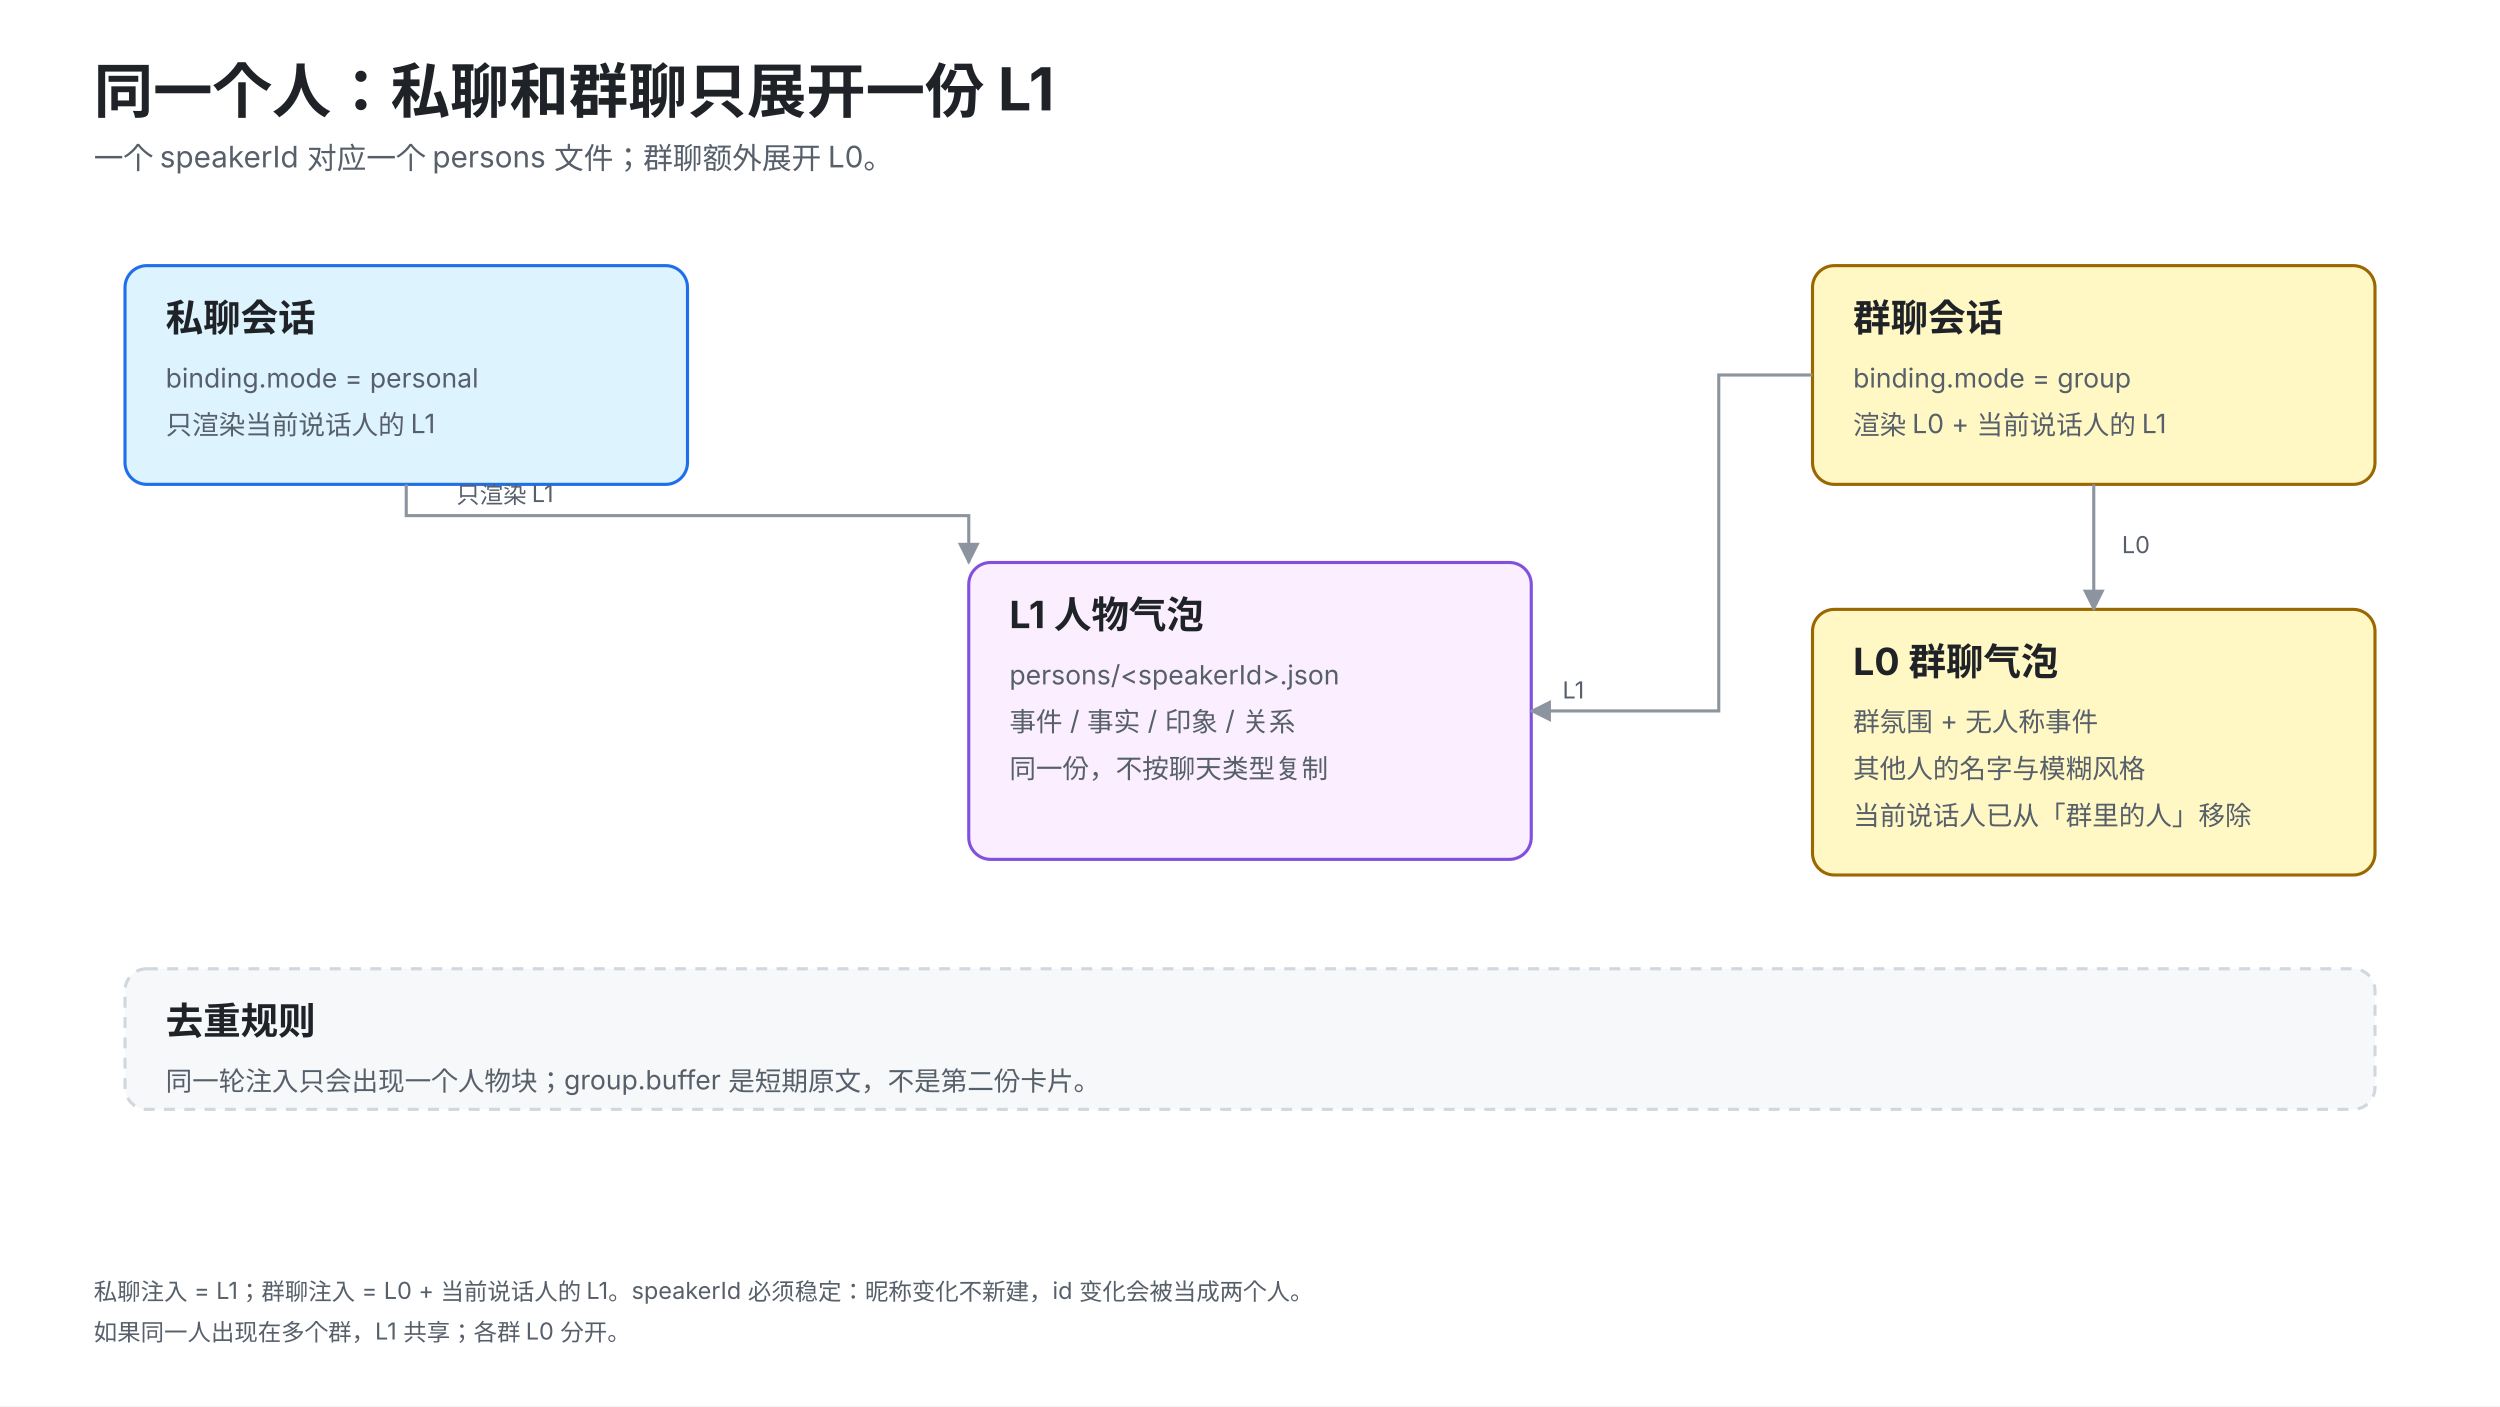
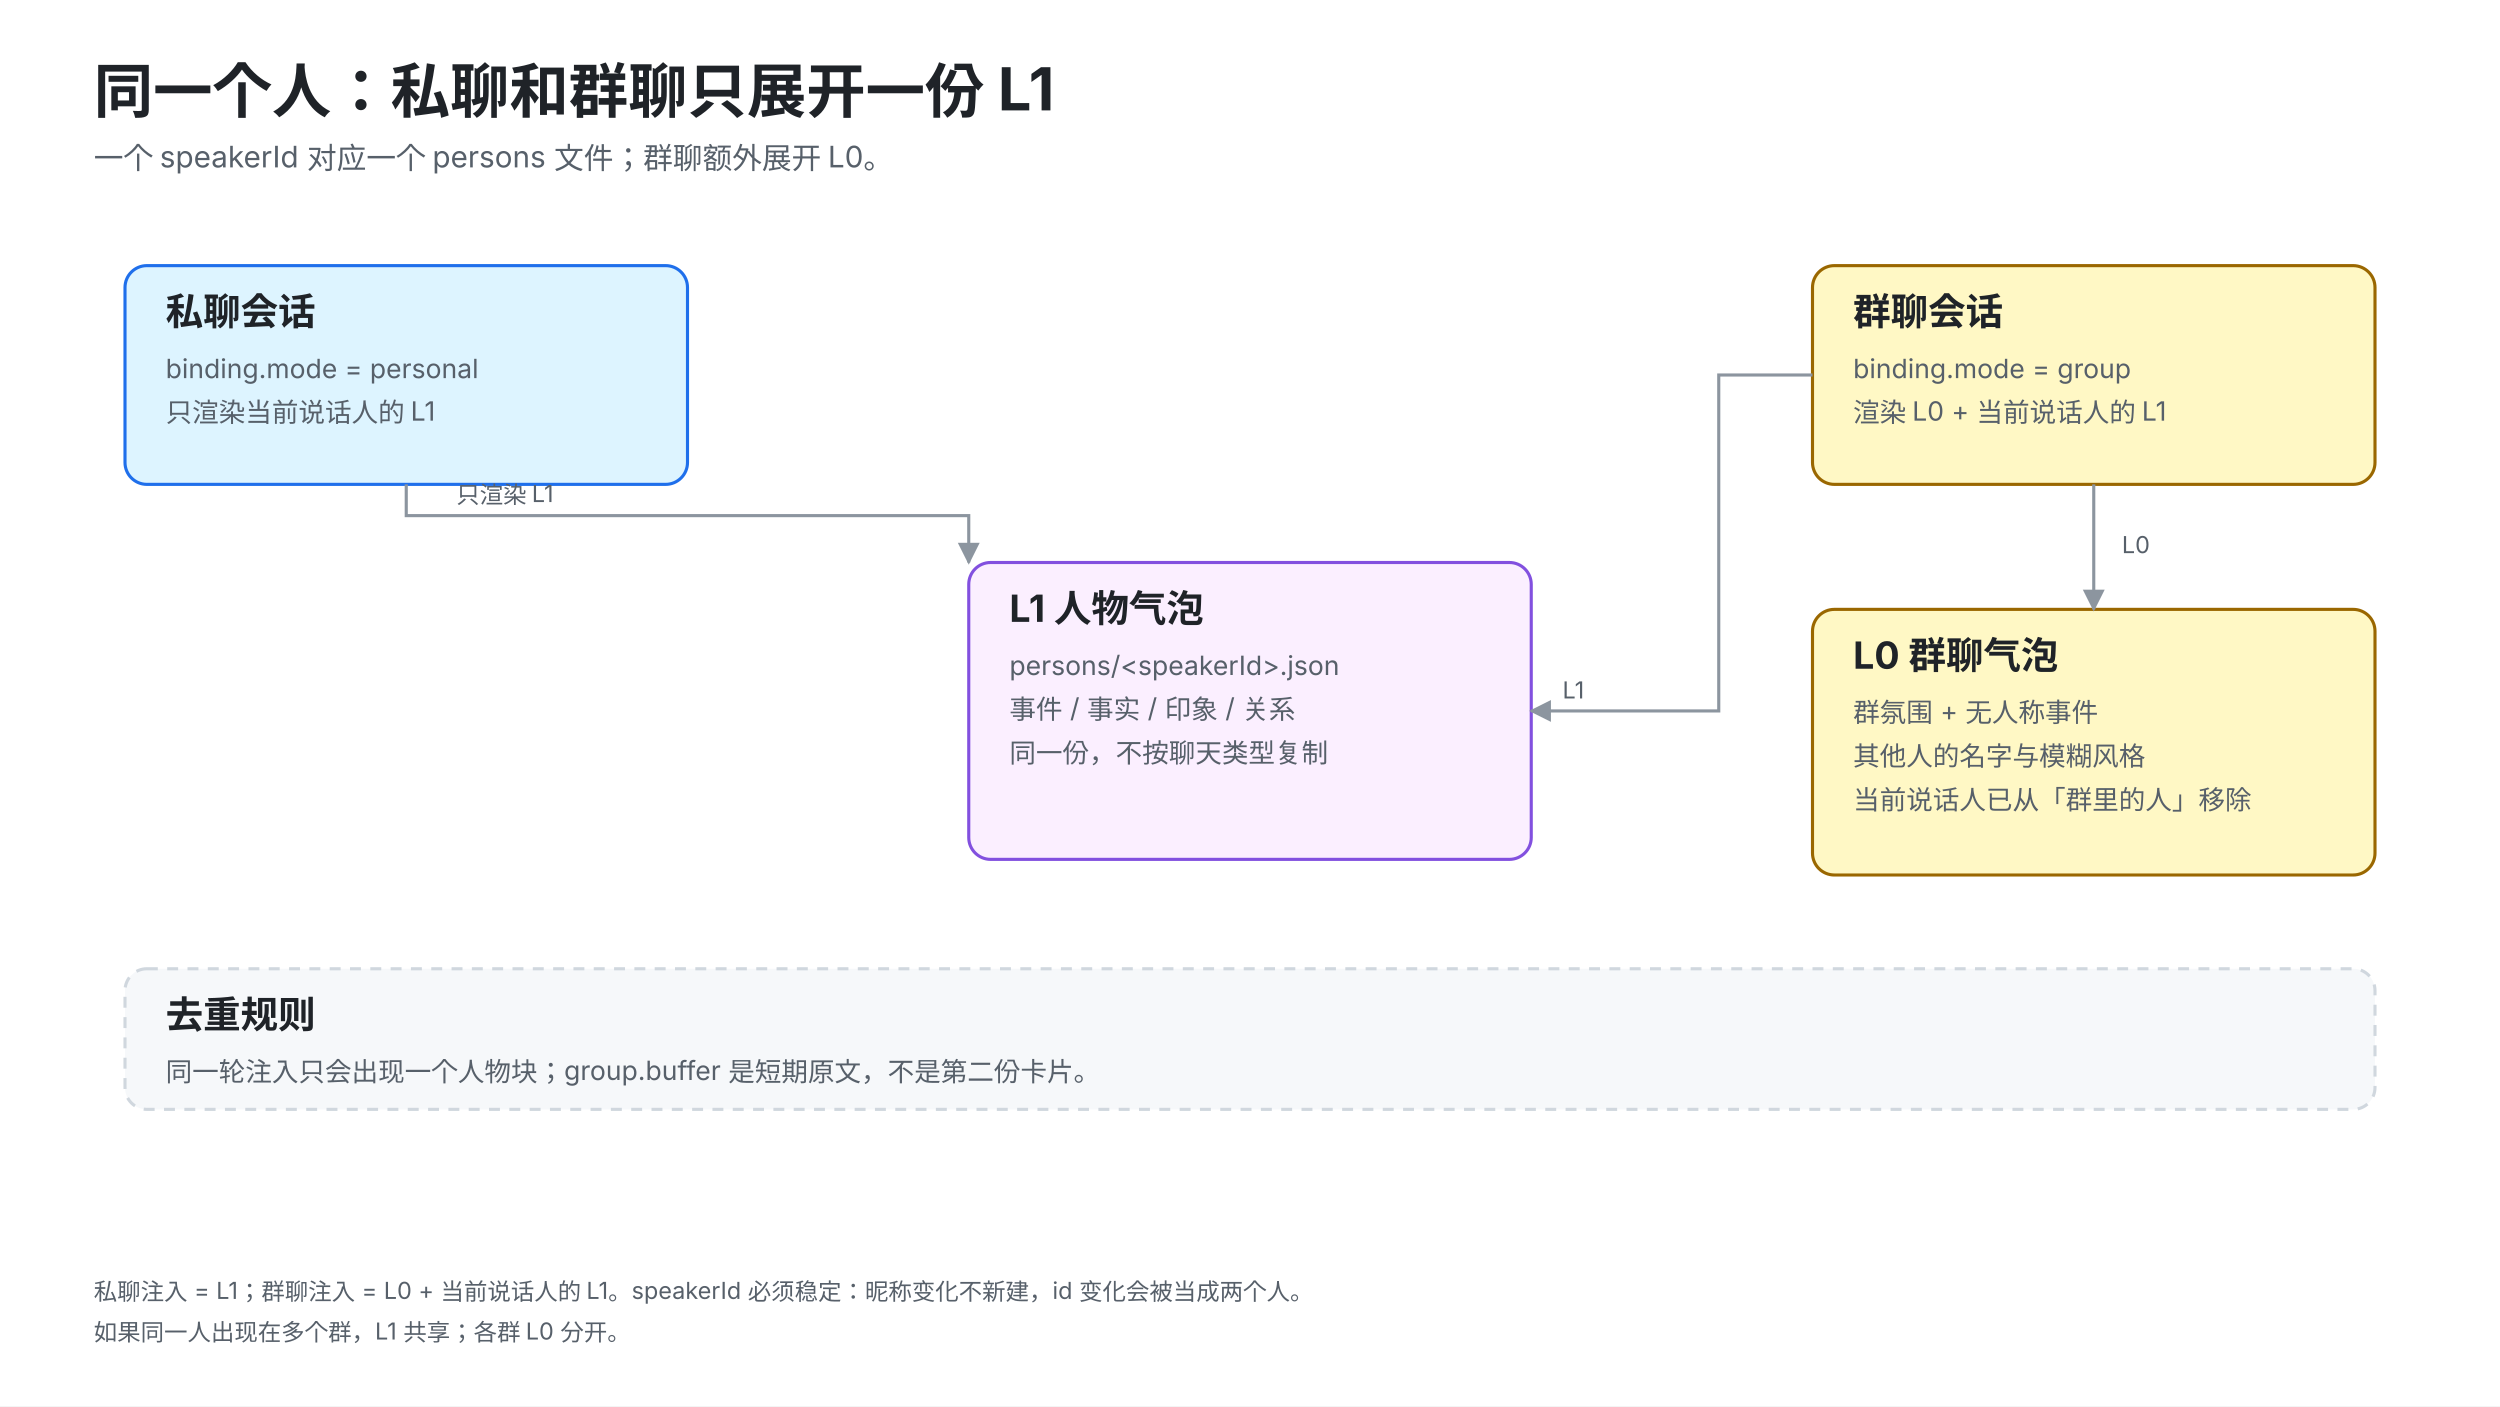
<svg xmlns="http://www.w3.org/2000/svg" width="1200" height="675" viewBox="0 0 1600 900" role="img" aria-label="同一个人：私聊和群聊只展开一份 L1">
  <defs>
    <marker id="arrow" viewBox="0 0 10 10" refX="9" refY="5" markerWidth="7" markerHeight="7" orient="auto-start-reverse">
      <path d="M 0 0 L 10 5 L 0 10 z" fill="#8c959f" />
    </marker>
  </defs>
  <style>
    text { font-family: system-ui, -apple-system, "Segoe UI", "Noto Sans SC", "Microsoft YaHei", sans-serif; fill: #1f2328; }
    .h { font-size: 38px; font-weight: 700; }
    .sub { font-size: 19px; fill: #57606a; }
    .title { font-size: 24px; font-weight: 700; }
    .b { font-size: 20px; }
    .s { font-size: 17px; fill: #57606a; }
    .n { font-size: 15px; fill: #57606a; }
    .arr { stroke: #8c959f; stroke-width: 2; fill: none; marker-end: url(#arrow); }
    .dash { stroke: #8c959f; stroke-width: 2; fill: none; stroke-dasharray: 7 6; marker-end: url(#arrow); }
  </style>
  <rect width="1600" height="900" fill="#ffffff" />
  <text x="60" y="72" class="h">同一个人：私聊和群聊只展开一份 L1</text>
  <text x="60" y="108" class="sub">一个 speakerId 对应一个 persons 文件；群聊额外展开 L0。</text>
  <rect x="80" y="170" width="360" height="140" rx="14" fill="#ddf4ff" stroke="#1f6feb" stroke-width="2" />
-   <text x="106" y="212" class="title">私聊会话</text>
-   <text x="106" y="248" class="s">binding.mode = personal</text>
-   <text x="106" y="278" class="s">只渲染当前说话人的 L1</text>
+   <text x="106" y="208" class="title">私聊会话</text>
+   <text x="106" y="242" class="s">binding.mode = personal</text>
+   <text x="106" y="270" class="s">只渲染当前说话人的 L1</text>
  <rect x="1160" y="170" width="360" height="140" rx="14" fill="#fff8c5" stroke="#9a6700" stroke-width="2" />
-   <text x="1186" y="212" class="title">群聊会话</text>
-   <text x="1186" y="248" class="s">binding.mode = group</text>
-   <text x="1186" y="278" class="s">渲染 L0 + 当前说话人的 L1</text>
+   <text x="1186" y="208" class="title">群聊会话</text>
+   <text x="1186" y="242" class="s">binding.mode = group</text>
+   <text x="1186" y="270" class="s">渲染 L0 + 当前说话人的 L1</text>
  <rect x="620" y="360" width="360" height="190" rx="14" fill="#fbefff" stroke="#8250df" stroke-width="2" />
-   <text x="646" y="402" class="title">L1  人物气泡</text>
-   <text x="646" y="438" class="s">persons/&lt;speakerId&gt;.json</text>
-   <text x="646" y="468" class="s">事件 / 事实 / 印象 / 关系</text>
-   <text x="646" y="498" class="s">同一份，不按聊天类型复制</text>
+   <text x="646" y="398" class="title">L1  人物气泡</text>
+   <text x="646" y="432" class="s">persons/&lt;speakerId&gt;.json</text>
+   <text x="646" y="460" class="s">事件 / 事实 / 印象 / 关系</text>
+   <text x="646" y="488" class="s">同一份，不按聊天类型复制</text>
  <rect x="1160" y="390" width="360" height="170" rx="14" fill="#fff8c5" stroke="#9a6700" stroke-width="2" />
-   <text x="1186" y="432" class="title">L0  群聊气泡</text>
-   <text x="1186" y="468" class="s">群氛围 + 无人称事件</text>
-   <text x="1186" y="498" class="s">其他人的名字与模糊风格</text>
-   <text x="1186" y="528" class="s">当前说话人已从「群里的人」移除</text>
+   <text x="1186" y="428" class="title">L0  群聊气泡</text>
+   <text x="1186" y="462" class="s">群氛围 + 无人称事件</text>
+   <text x="1186" y="490" class="s">其他人的名字与模糊风格</text>
+   <text x="1186" y="518" class="s">当前说话人已从「群里的人」移除</text>
  <path d="M 260 310 L 260 330 L 620 330 L 620 360" class="arr" />
  <text x="292" y="322" class="n">只渲染 L1</text>
  <path d="M 1340 310 L 1340 390" class="arr" />
  <text x="1358" y="354" class="n">L0</text>
  <path d="M 1160 240 L 1100 240 L 1100 455 L 980 455" class="arr" />
  <text x="1000" y="447" class="n">L1</text>
  <rect x="80" y="620" width="1440" height="90" rx="14" fill="#f6f8fa" stroke="#d0d7de" stroke-width="2" stroke-dasharray="7 6" />
-   <text x="106" y="662" class="title">去重规则</text>
-   <text x="106" y="698" class="s">同一轮注入只会出现一个人物块；group.buffer 是短期原文，不是第二份卡片。</text>
+   <text x="106" y="658" class="title">去重规则</text>
+   <text x="106" y="692" class="s">同一轮注入只会出现一个人物块；group.buffer 是短期原文，不是第二份卡片。</text>
  <text x="60" y="832" class="n">私聊注入 = L1；群聊注入 = L0 + 当前说话人的 L1。speakerId 必须稳定：昵称变化不新建，id 变化会被当成两个人。</text>
  <text x="60" y="858" class="n">如果同一人出现在多个群，L1 共享；各群 L0 分开。</text>
</svg>
